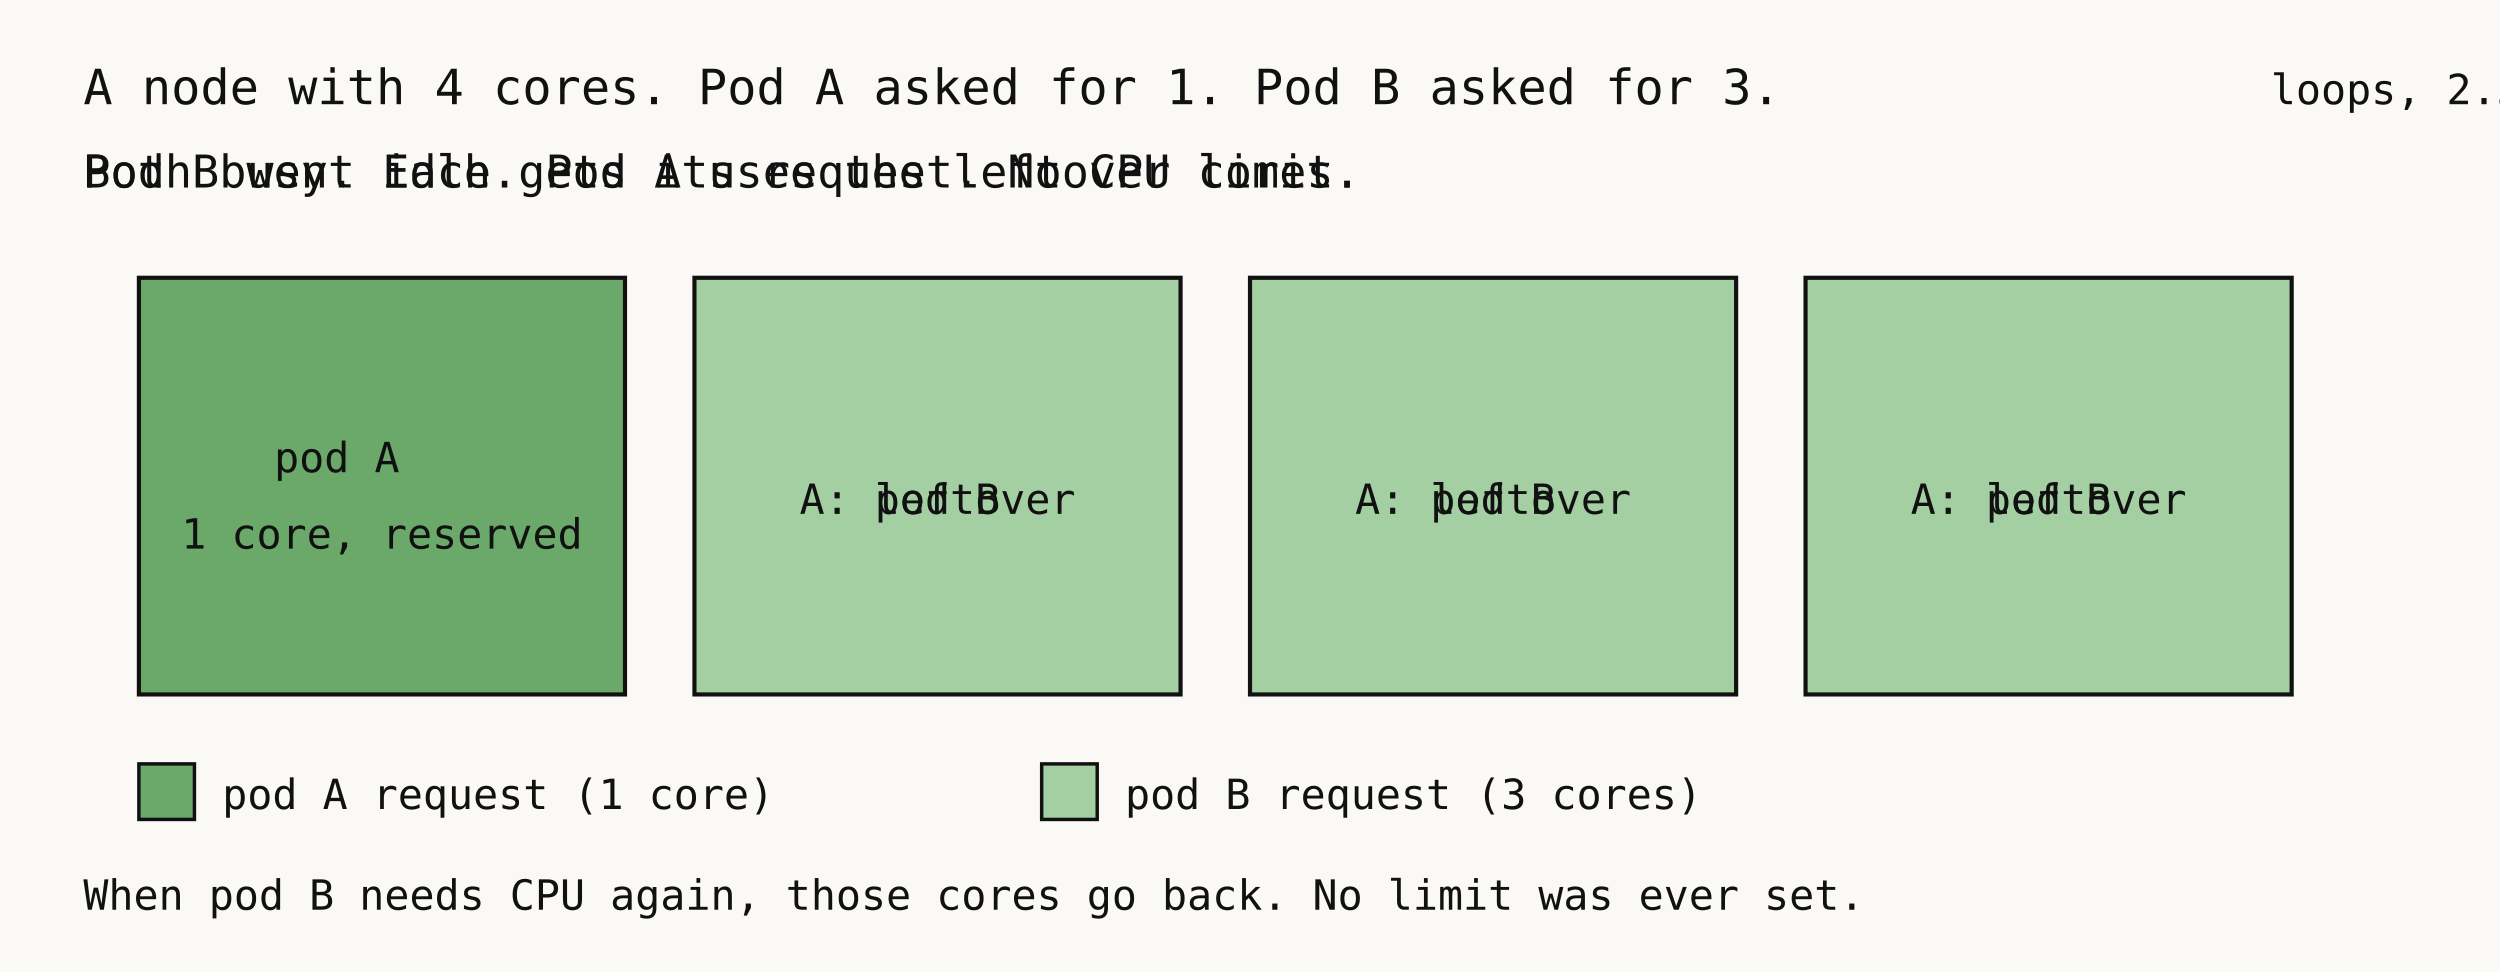
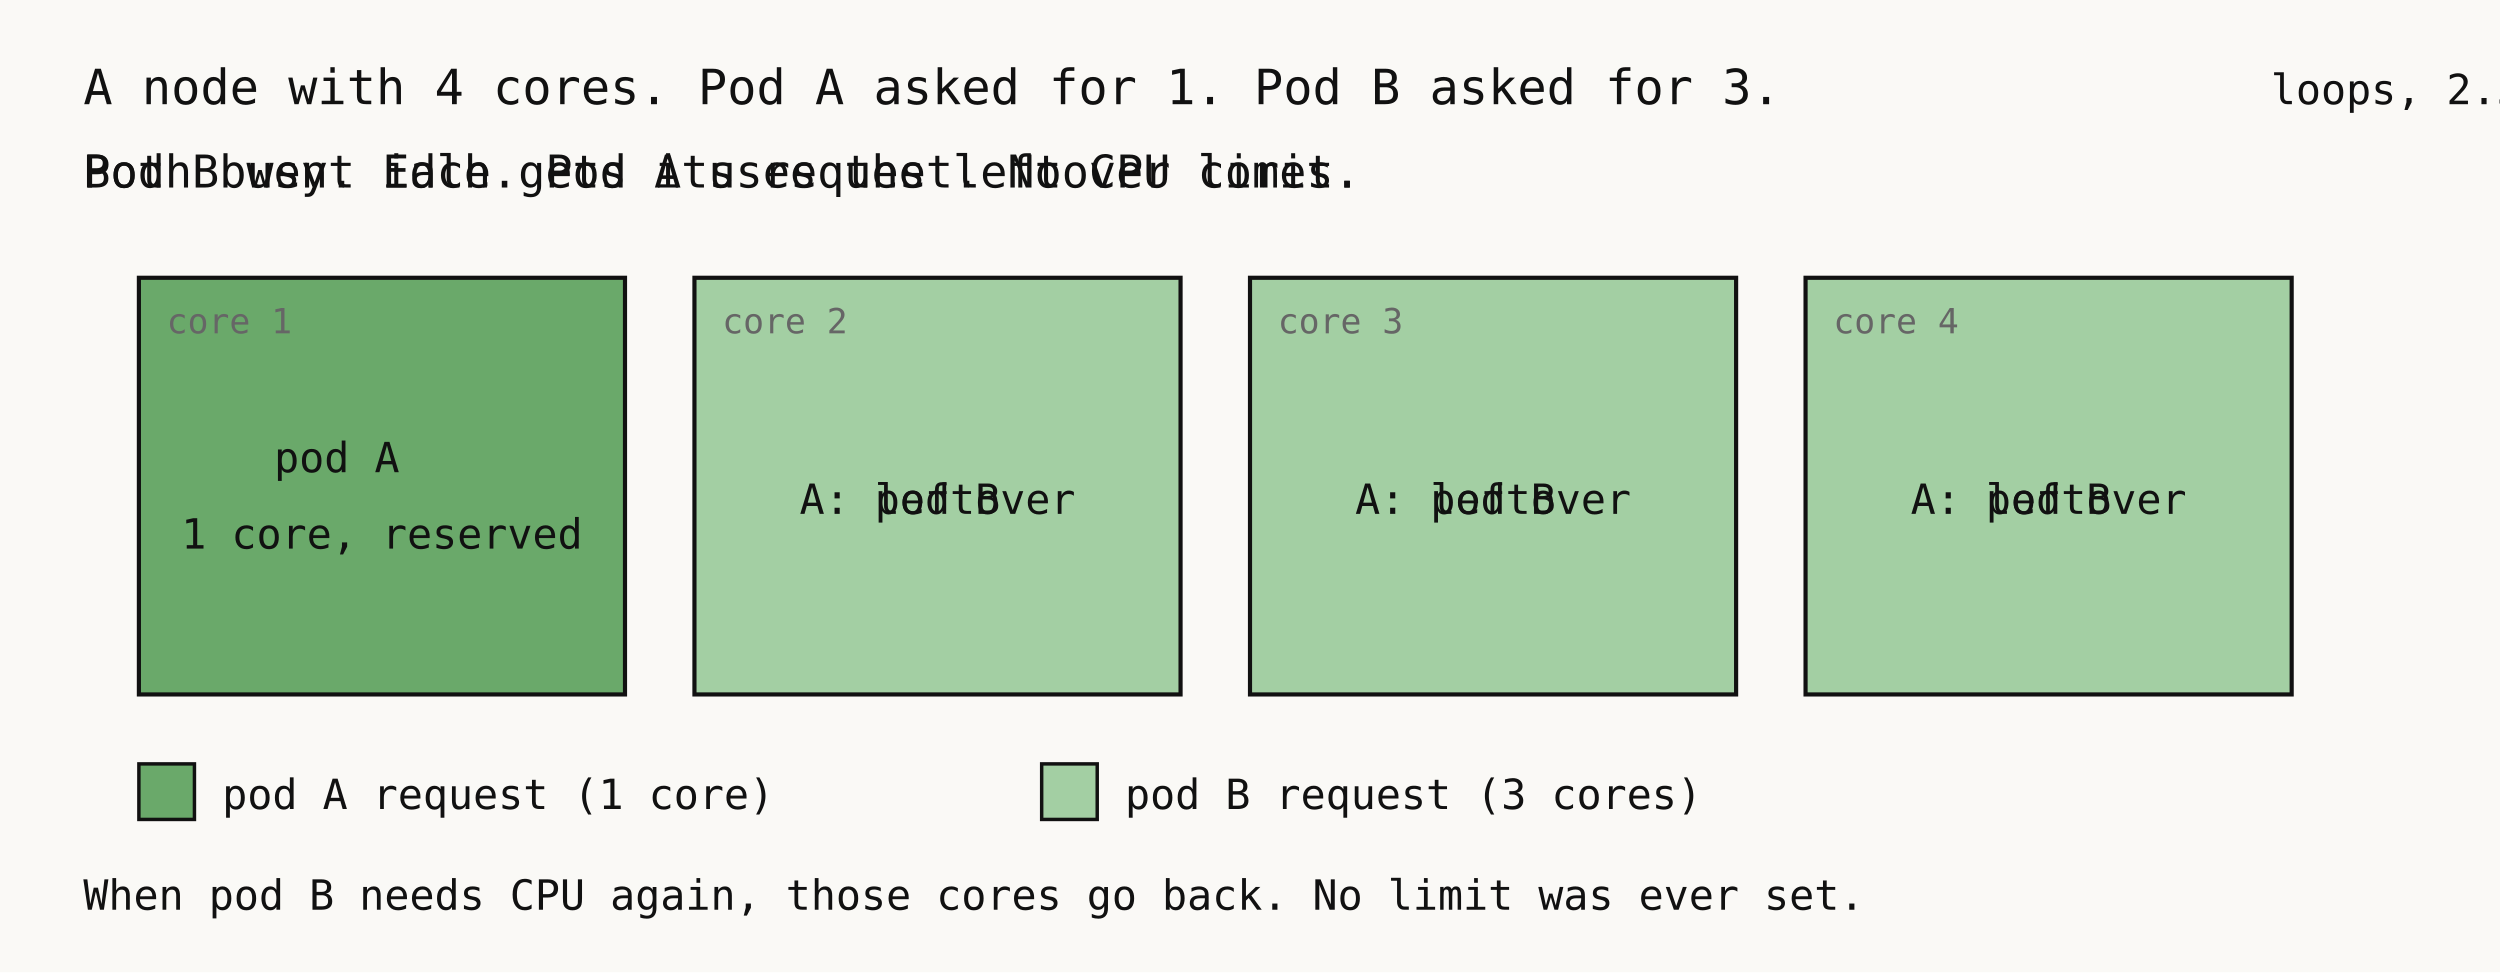
<svg xmlns="http://www.w3.org/2000/svg" width="720" height="280" viewBox="0 0 720 280">
  <style>
    text { font-family: ui-monospace, SFMono-Regular, Menlo, monospace; }
    .title { font-size: 14px; fill: #111; }
    .sub { font-size: 13px; fill: #111; }
    .tiny { font-size: 12px; fill: #111; }
    .core { stroke: #111; stroke-width: 1.2; }
+     .coreno { font-size: 10px; fill: #666; }
    #capBusy { animation: first 5s linear infinite; }
    #capIdle { animation: second 5s linear infinite; }
    #c2, #c3, #c4 { animation: borrow 5s linear infinite; }
    #labB2, #labB3, #labB4 { animation: first 5s linear infinite; }
    #labA2, #labA3, #labA4 { animation: second 5s linear infinite; }
    @keyframes first {
      0%, 47% { opacity: 1; } 50%, 100% { opacity: 0; }
    }
    @keyframes second {
      0%, 47% { opacity: 0; } 50%, 100% { opacity: 1; }
    }
    @keyframes borrow {
      0%, 47% { fill: #a3cfa3; }
      50%, 100% { fill: #6aa96a; }
    }
  </style>
  <rect width="720" height="280" fill="#faf9f6" />
  <text class="title" x="24" y="30">A node with 4 cores. Pod A asked for 1. Pod B asked for 3.</text>
  <text class="tiny" x="654" y="30" fill="#666">loops, 2.5s/step</text>
  <text id="capBusy" class="sub" x="24" y="54">Both busy. Each gets its request. No CPU limit.</text>
  <text id="capIdle" class="sub" x="24" y="54">Pod B went idle. Pod A uses the leftover cores.</text>
  <rect class="core" x="40" y="80" width="140" height="120" fill="#6aa96a" />
+   <text class="coreno" x="48" y="96">core 1</text>
  <text class="tiny" x="97" y="136" text-anchor="middle">pod A</text>
  <text class="tiny" x="110" y="158" text-anchor="middle">1 core, reserved</text>
  <rect id="c2" class="core" x="200" y="80" width="140" height="120" fill="#a3cfa3" />
+   <text class="coreno" x="208" y="96">core 2</text>
  <text id="labB2" class="tiny" x="270" y="148" text-anchor="middle">pod B</text>
  <text id="labA2" class="tiny" x="270" y="148" text-anchor="middle">A: leftover</text>
  <rect id="c3" class="core" x="360" y="80" width="140" height="120" fill="#a3cfa3" />
+   <text class="coreno" x="368" y="96">core 3</text>
  <text id="labB3" class="tiny" x="430" y="148" text-anchor="middle">pod B</text>
  <text id="labA3" class="tiny" x="430" y="148" text-anchor="middle">A: leftover</text>
  <rect id="c4" class="core" x="520" y="80" width="140" height="120" fill="#a3cfa3" />
+   <text class="coreno" x="528" y="96">core 4</text>
  <text id="labB4" class="tiny" x="590" y="148" text-anchor="middle">pod B</text>
  <text id="labA4" class="tiny" x="590" y="148" text-anchor="middle">A: leftover</text>
  <rect x="40" y="220" width="16" height="16" fill="#6aa96a" stroke="#111" />
  <text class="tiny" x="64" y="233">pod A request (1 core)</text>
  <rect x="300" y="220" width="16" height="16" fill="#a3cfa3" stroke="#111" />
  <text class="tiny" x="324" y="233">pod B request (3 cores)</text>
  <text class="tiny" x="24" y="262">When pod B needs CPU again, those cores go back. No limit was ever set.</text>
</svg>
